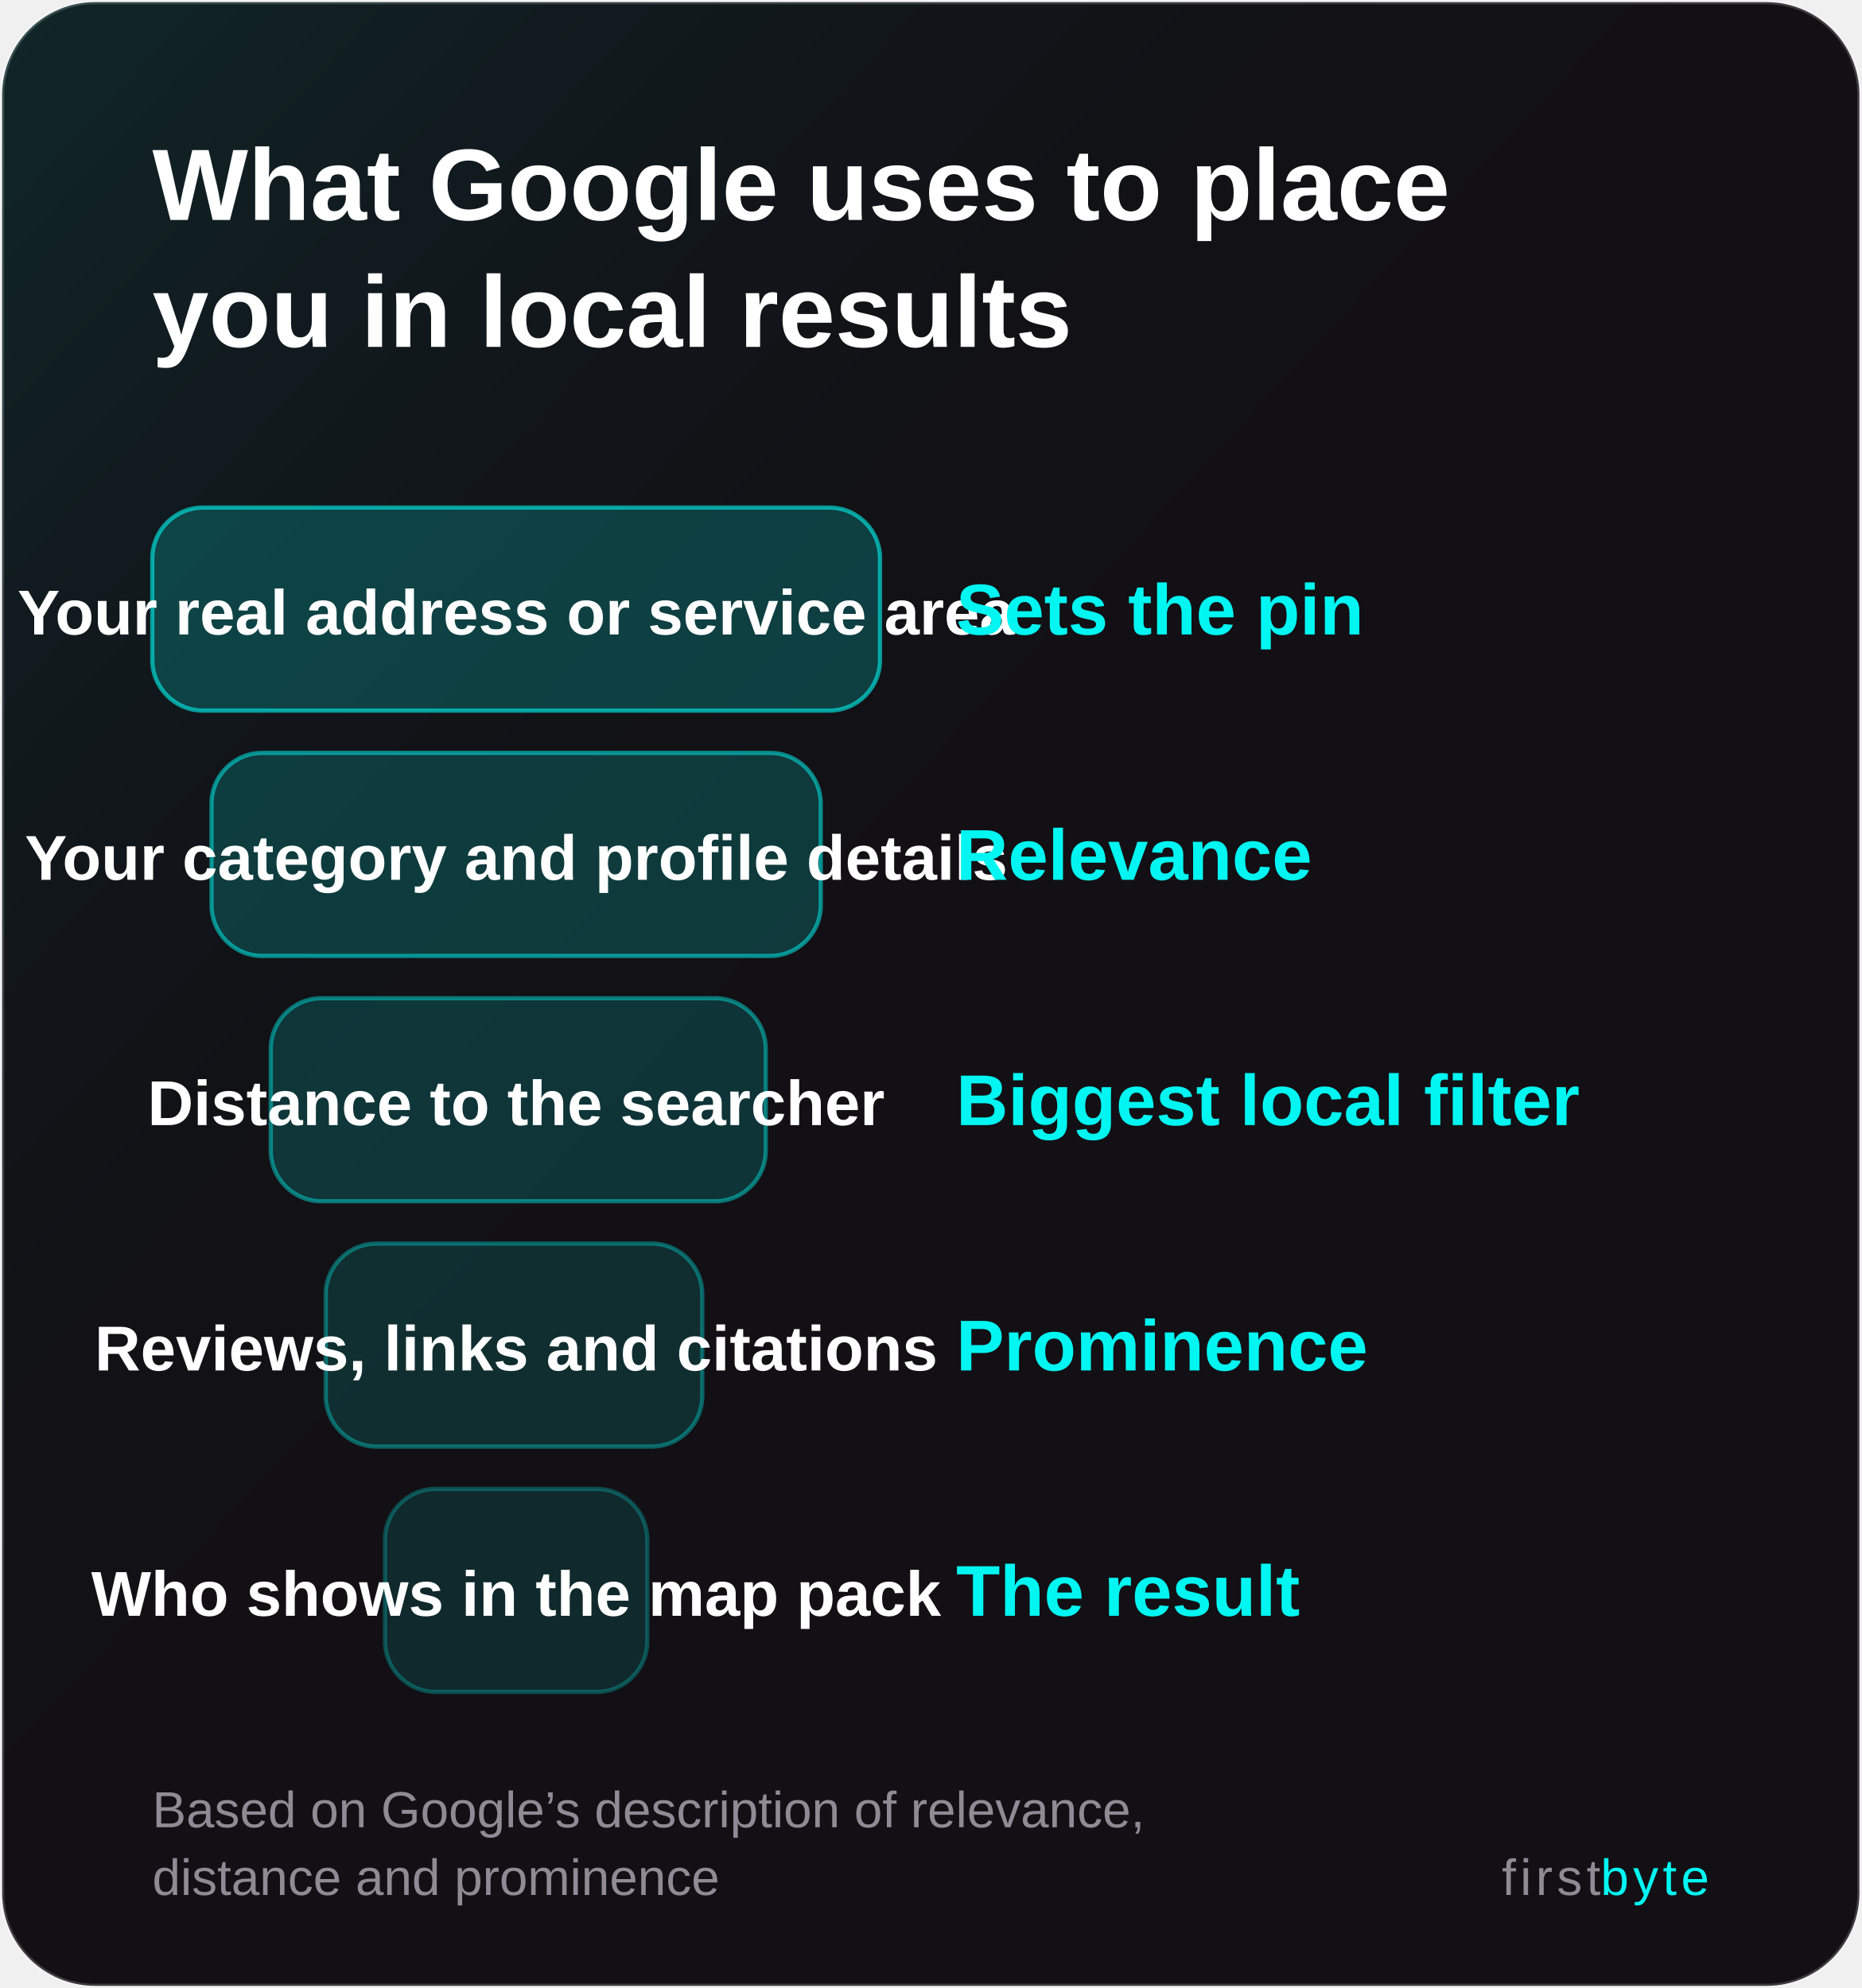
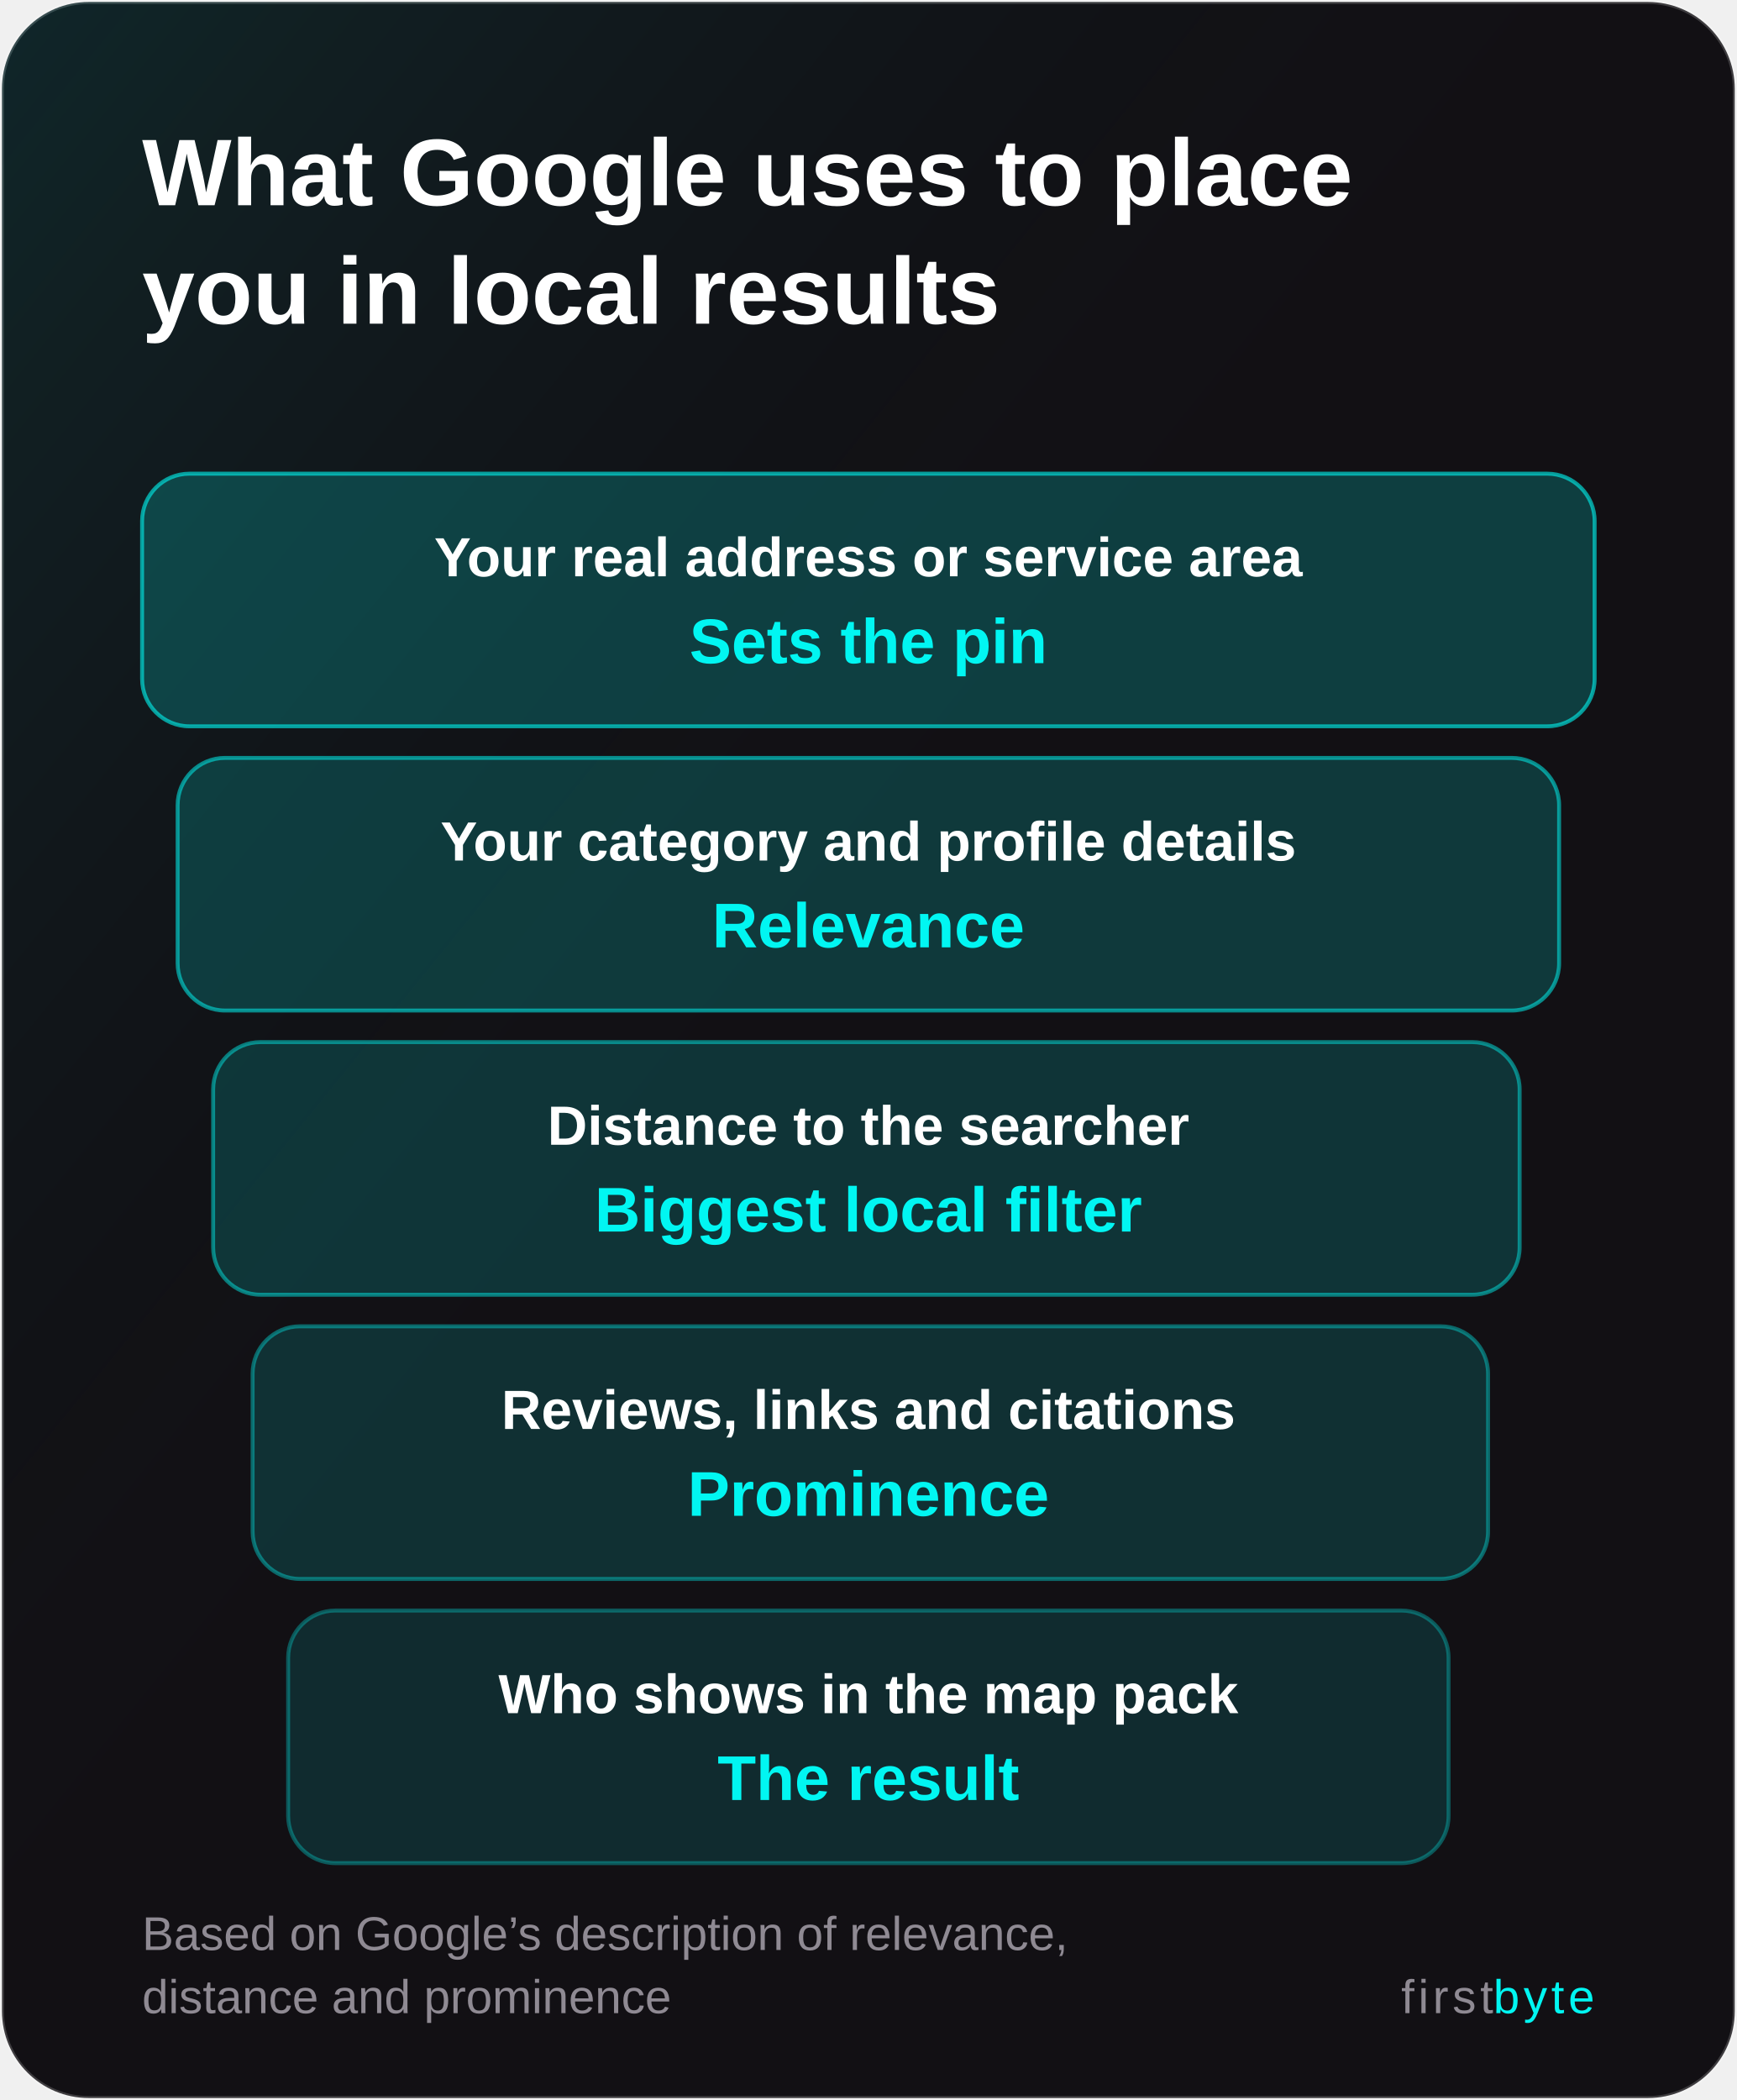
- <svg xmlns="http://www.w3.org/2000/svg" viewBox="0 0 440 470" width="440" height="470" role="img" aria-labelledby="t511496">
+ <svg xmlns="http://www.w3.org/2000/svg" viewBox="0 0 440 532" width="440" height="532" role="img" aria-labelledby="t443149">
  <defs>
-     <linearGradient id="g511496" x1="0" y1="0" x2="1" y2="1">
+     <linearGradient id="g443149" x1="0" y1="0" x2="1" y2="1">
      <stop offset="0" stop-color="#01f6f2" stop-opacity=".10" />
      <stop offset=".5" stop-color="#121014" stop-opacity="0" />
    </linearGradient>
-     <linearGradient id="bar511496" x1="0" y1="0" x2="1" y2="0">
+     <linearGradient id="bar443149" x1="0" y1="0" x2="1" y2="0">
      <stop offset="0" stop-color="#01f6f2" />
      <stop offset="1" stop-color="#3ad7ff" />
    </linearGradient>
  </defs>
-   <rect x=".5" y=".5" width="439" height="469" rx="22" fill="#121014" stroke="rgba(255,255,255,.18)" />
-   <rect x=".5" y=".5" width="439" height="469" rx="22" fill="url(#g511496)" />
+   <rect x=".5" y=".5" width="439" height="531" rx="22" fill="#121014" stroke="rgba(255,255,255,.18)" />
+   <rect x=".5" y=".5" width="439" height="531" rx="22" fill="url(#g443149)" />
  <text x="36" y="52" fill="#ffffff" font-family="'Funnel Display', Figtree, 'Helvetica Neue', Arial, sans-serif" font-size="24" font-weight="600">
    <tspan x="36" dy="0">What Google uses to place</tspan>
    <tspan x="36" dy="30">you in local results</tspan>
  </text>
-   <rect x="36" y="120" width="172" height="48" rx="12" fill="#01f6f2" fill-opacity="0.20" stroke="#01f6f2" stroke-opacity="0.60" />
-   <text x="122" y="150" text-anchor="middle" fill="#ffffff" font-family="Figtree, 'Helvetica Neue', Arial, sans-serif" font-size="15" font-weight="600">Your real address or service area</text>
-   <text x="226" y="150" fill="#01f6f2" font-family="'Funnel Display', Figtree, 'Helvetica Neue', Arial, sans-serif" font-size="17" font-weight="600">Sets the pin</text>
-   <rect x="50" y="178" width="144" height="48" rx="12" fill="#01f6f2" fill-opacity="0.18" stroke="#01f6f2" stroke-opacity="0.52" />
-   <text x="122" y="208" text-anchor="middle" fill="#ffffff" font-family="Figtree, 'Helvetica Neue', Arial, sans-serif" font-size="15" font-weight="600">Your category and profile details</text>
-   <text x="226" y="208" fill="#01f6f2" font-family="'Funnel Display', Figtree, 'Helvetica Neue', Arial, sans-serif" font-size="17" font-weight="600">Relevance</text>
-   <rect x="64" y="236" width="117" height="48" rx="12" fill="#01f6f2" fill-opacity="0.16" stroke="#01f6f2" stroke-opacity="0.43" />
-   <text x="122" y="266" text-anchor="middle" fill="#ffffff" font-family="Figtree, 'Helvetica Neue', Arial, sans-serif" font-size="15" font-weight="600">Distance to the searcher</text>
-   <text x="226" y="266" fill="#01f6f2" font-family="'Funnel Display', Figtree, 'Helvetica Neue', Arial, sans-serif" font-size="17" font-weight="600">Biggest local filter</text>
-   <rect x="77" y="294" width="89" height="48" rx="12" fill="#01f6f2" fill-opacity="0.13" stroke="#01f6f2" stroke-opacity="0.35" />
-   <text x="122" y="324" text-anchor="middle" fill="#ffffff" font-family="Figtree, 'Helvetica Neue', Arial, sans-serif" font-size="15" font-weight="600">Reviews, links and citations</text>
-   <text x="226" y="324" fill="#01f6f2" font-family="'Funnel Display', Figtree, 'Helvetica Neue', Arial, sans-serif" font-size="17" font-weight="600">Prominence</text>
-   <rect x="91" y="352" width="62" height="48" rx="12" fill="#01f6f2" fill-opacity="0.11" stroke="#01f6f2" stroke-opacity="0.26" />
-   <text x="122" y="382" text-anchor="middle" fill="#ffffff" font-family="Figtree, 'Helvetica Neue', Arial, sans-serif" font-size="15" font-weight="600">Who shows in the map pack</text>
-   <text x="226" y="382" fill="#01f6f2" font-family="'Funnel Display', Figtree, 'Helvetica Neue', Arial, sans-serif" font-size="17" font-weight="600">The result</text>
-   <text x="36" y="432" fill="#8f8a93" font-family="Figtree, 'Helvetica Neue', Arial, sans-serif" font-size="12">
+   <rect x="36" y="120" width="368" height="64" rx="12" fill="#01f6f2" fill-opacity="0.20" stroke="#01f6f2" stroke-opacity="0.60" />
+   <text x="220" y="146" text-anchor="middle" fill="#ffffff" font-family="Figtree, 'Helvetica Neue', Arial, sans-serif" font-size="14" font-weight="600">
+     <tspan x="220" dy="0">Your real address or service area</tspan>
+   </text>
+   <text x="220" y="168" text-anchor="middle" fill="#01f6f2" font-family="'Funnel Display', Figtree, 'Helvetica Neue', Arial, sans-serif" font-size="16" font-weight="600">Sets the pin</text>
+   <rect x="45" y="192" width="350" height="64" rx="12" fill="#01f6f2" fill-opacity="0.18" stroke="#01f6f2" stroke-opacity="0.53" />
+   <text x="220" y="218" text-anchor="middle" fill="#ffffff" font-family="Figtree, 'Helvetica Neue', Arial, sans-serif" font-size="14" font-weight="600">
+     <tspan x="220" dy="0">Your category and profile details</tspan>
+   </text>
+   <text x="220" y="240" text-anchor="middle" fill="#01f6f2" font-family="'Funnel Display', Figtree, 'Helvetica Neue', Arial, sans-serif" font-size="16" font-weight="600">Relevance</text>
+   <rect x="54" y="264" width="331" height="64" rx="12" fill="#01f6f2" fill-opacity="0.16" stroke="#01f6f2" stroke-opacity="0.46" />
+   <text x="220" y="290" text-anchor="middle" fill="#ffffff" font-family="Figtree, 'Helvetica Neue', Arial, sans-serif" font-size="14" font-weight="600">
+     <tspan x="220" dy="0">Distance to the searcher</tspan>
+   </text>
+   <text x="220" y="312" text-anchor="middle" fill="#01f6f2" font-family="'Funnel Display', Figtree, 'Helvetica Neue', Arial, sans-serif" font-size="16" font-weight="600">Biggest local filter</text>
+   <rect x="64" y="336" width="313" height="64" rx="12" fill="#01f6f2" fill-opacity="0.14" stroke="#01f6f2" stroke-opacity="0.38" />
+   <text x="220" y="362" text-anchor="middle" fill="#ffffff" font-family="Figtree, 'Helvetica Neue', Arial, sans-serif" font-size="14" font-weight="600">
+     <tspan x="220" dy="0">Reviews, links and citations</tspan>
+   </text>
+   <text x="220" y="384" text-anchor="middle" fill="#01f6f2" font-family="'Funnel Display', Figtree, 'Helvetica Neue', Arial, sans-serif" font-size="16" font-weight="600">Prominence</text>
+   <rect x="73" y="408" width="294" height="64" rx="12" fill="#01f6f2" fill-opacity="0.12" stroke="#01f6f2" stroke-opacity="0.31" />
+   <text x="220" y="434" text-anchor="middle" fill="#ffffff" font-family="Figtree, 'Helvetica Neue', Arial, sans-serif" font-size="14" font-weight="600">
+     <tspan x="220" dy="0">Who shows in the map pack</tspan>
+   </text>
+   <text x="220" y="456" text-anchor="middle" fill="#01f6f2" font-family="'Funnel Display', Figtree, 'Helvetica Neue', Arial, sans-serif" font-size="16" font-weight="600">The result</text>
+   <text x="36" y="494" fill="#8f8a93" font-family="Figtree, 'Helvetica Neue', Arial, sans-serif" font-size="12">
    <tspan x="36" dy="0">Based on Google’s description of relevance,</tspan>
    <tspan x="36" dy="16">distance and prominence</tspan>
  </text>
-   <text x="404" y="448" text-anchor="end" fill="#8f8a93" font-family="'Funnel Display', Figtree, 'Helvetica Neue', Arial, sans-serif" font-size="12" letter-spacing="1">first<tspan fill="#01f6f2">byte</tspan>
+   <text x="404" y="510" text-anchor="end" fill="#8f8a93" font-family="'Funnel Display', Figtree, 'Helvetica Neue', Arial, sans-serif" font-size="12" letter-spacing="1">first<tspan fill="#01f6f2">byte</tspan>
  </text>
</svg>
